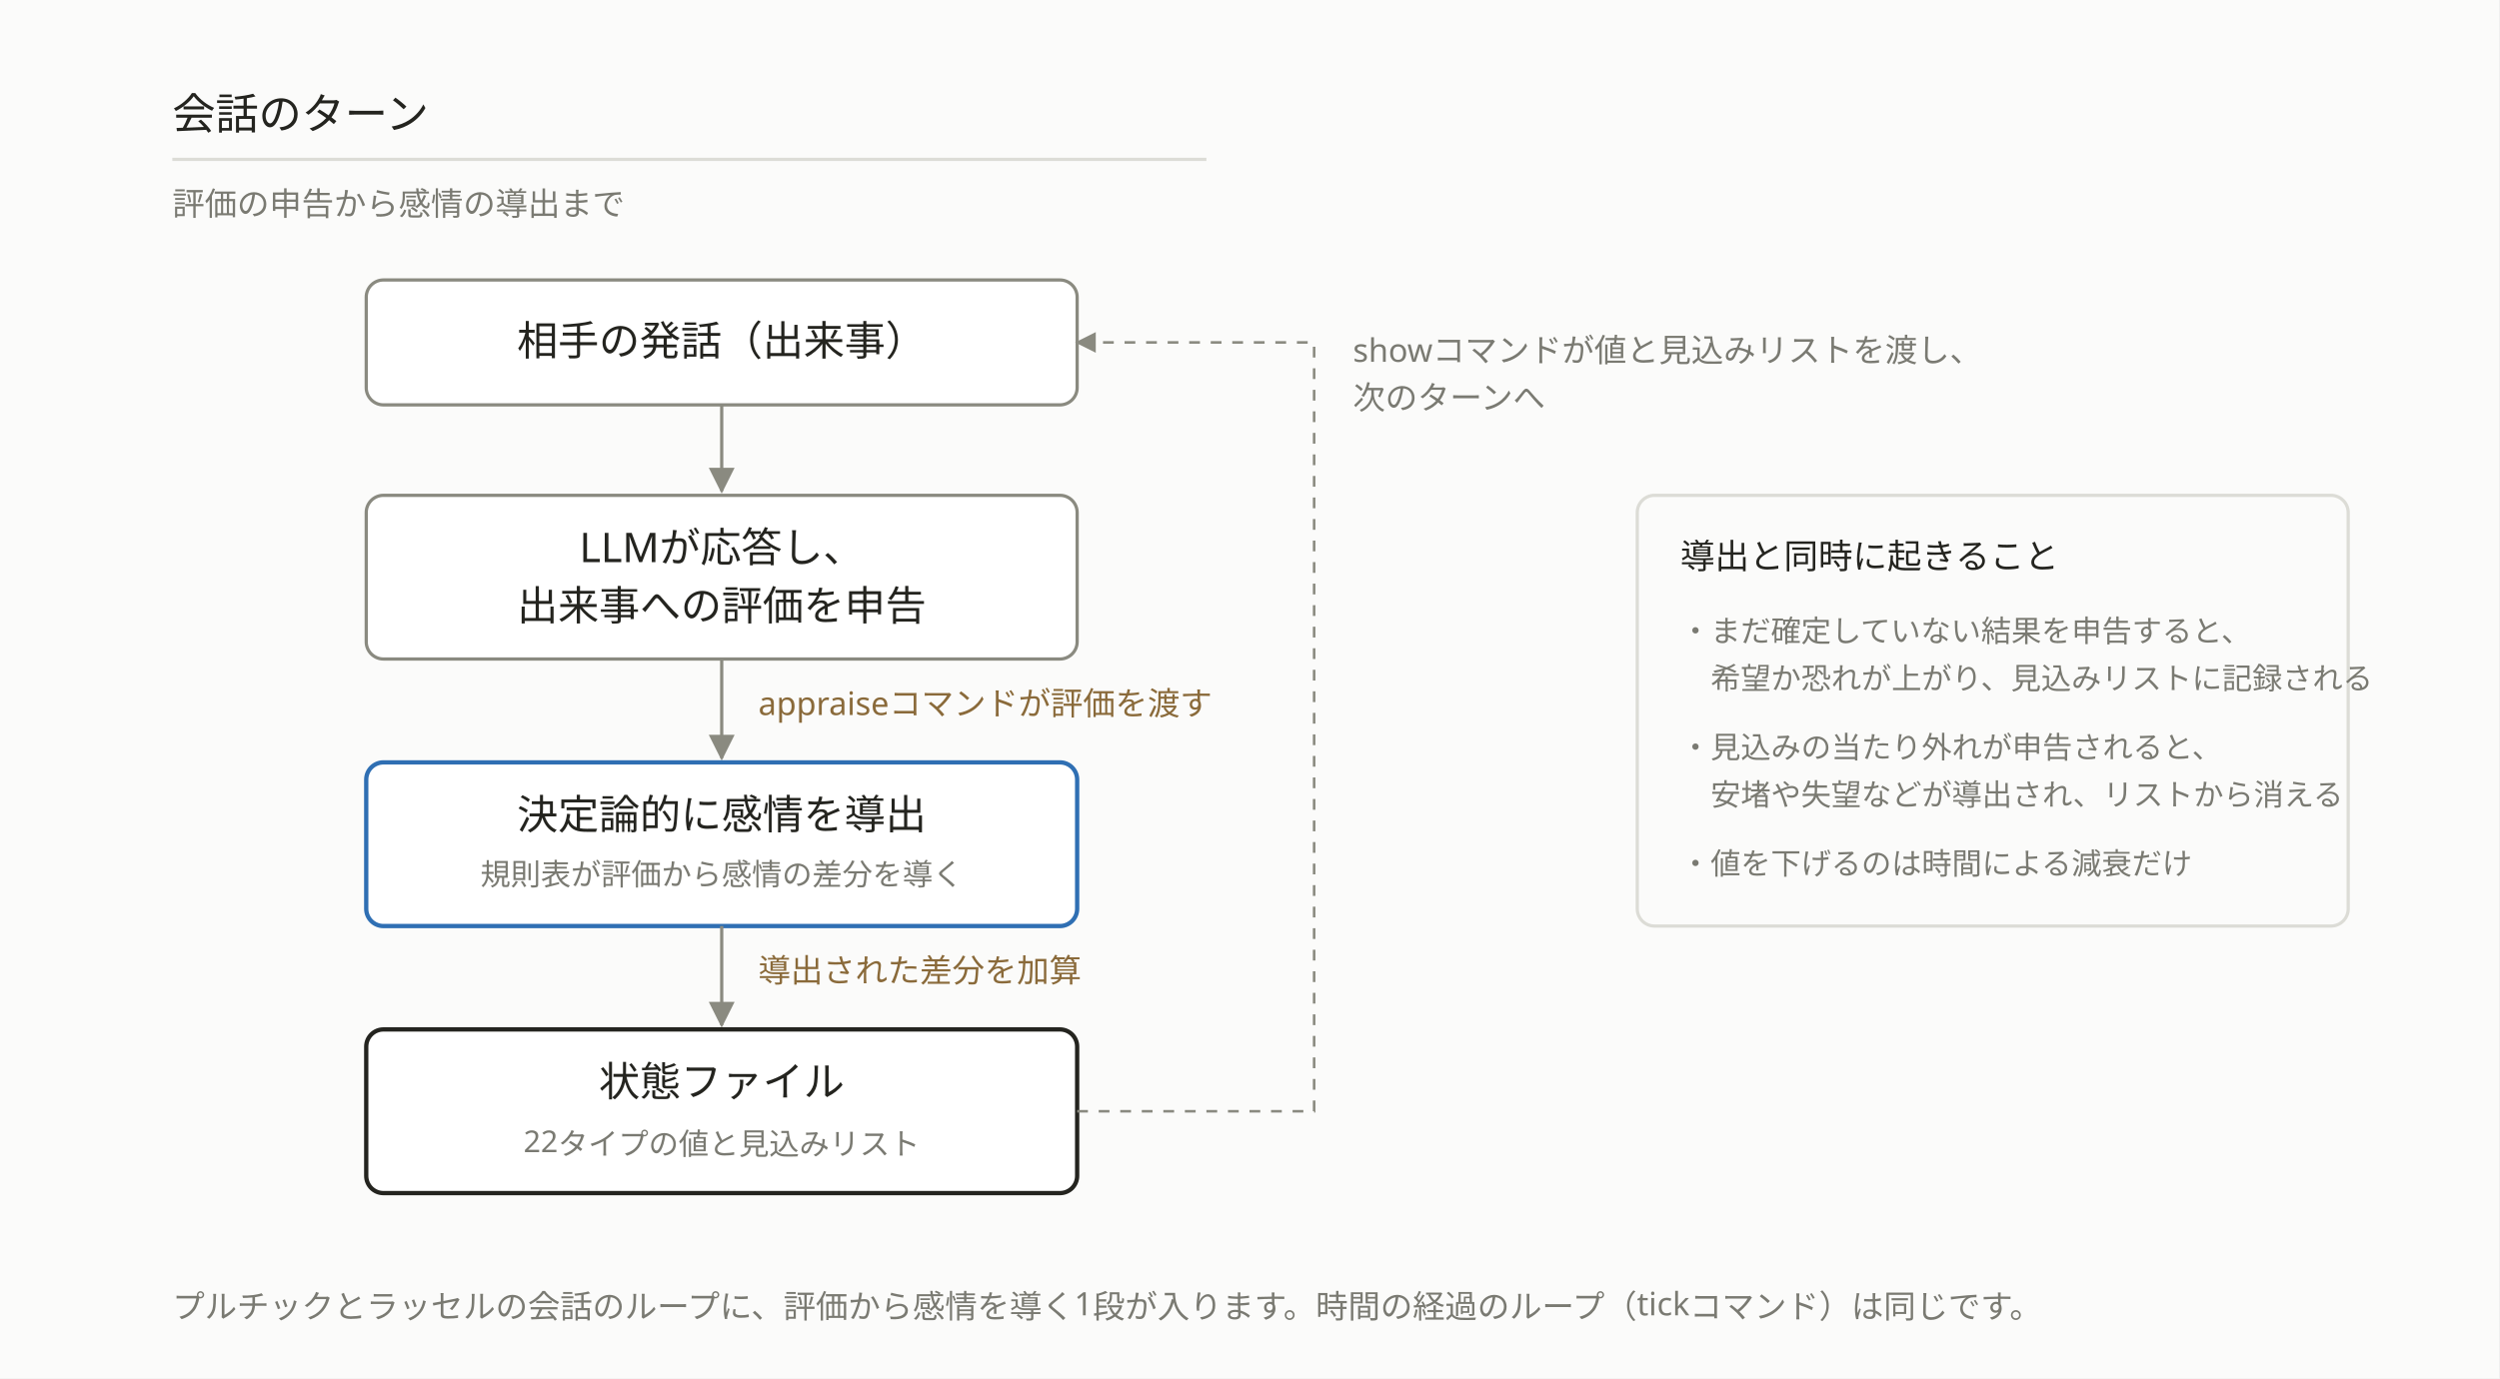
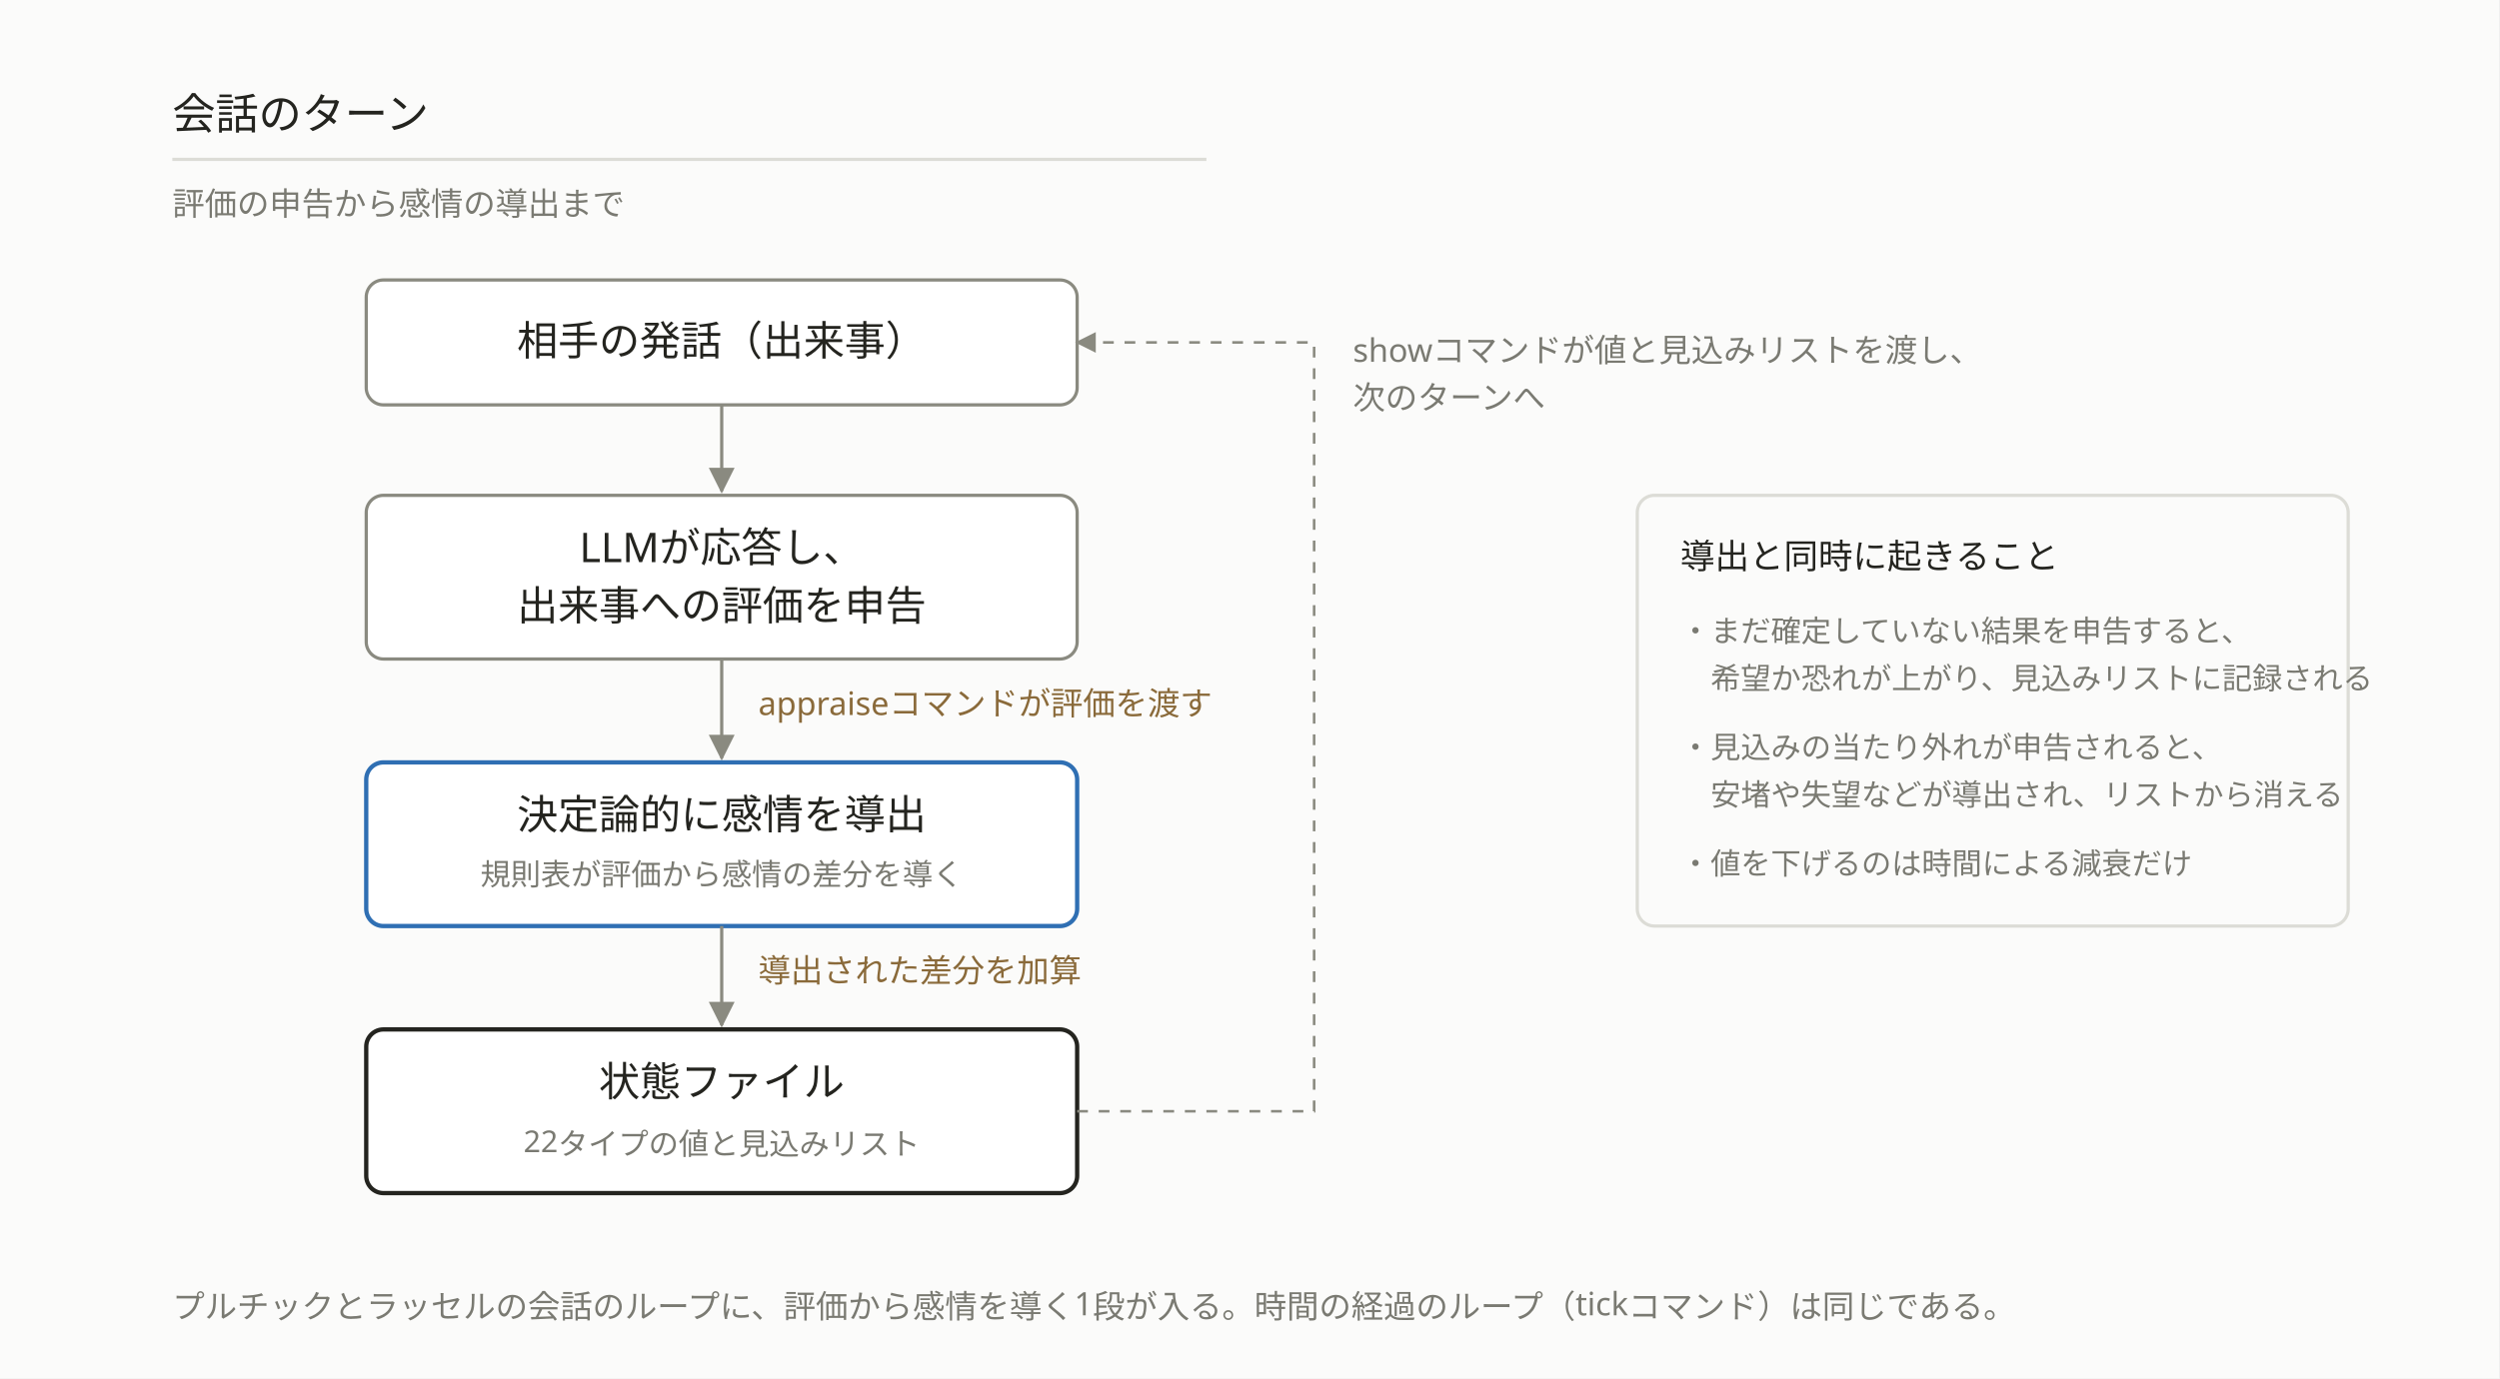
<svg xmlns="http://www.w3.org/2000/svg" width="1160" height="640" viewBox="0 0 1160 640" font-family="'Hiragino Sans','Hiragino Kaku Gothic ProN','Noto Sans JP',sans-serif">
  <rect width="1160" height="640" fill="#fbfbfa" />
  <defs>
    <marker id="arrow" viewBox="0 0 10 10" refX="9" refY="5" markerWidth="8" markerHeight="8" orient="auto-start-reverse">
      <path d="M0,0 L10,5 L0,10 z" fill="#8a8a80" />
    </marker>
  </defs>
  <text x="80" y="60" font-size="20" fill="#24241f">会話のターン</text>
  <line x1="80" y1="74" x2="560" y2="74" stroke="#dcdcd6" stroke-width="1.5" />
  <text x="80" y="100" font-size="15" fill="#7a7a72">評価の申告から感情の導出まで</text>
  <rect x="170" y="130" width="330" height="58" rx="8" fill="#ffffff" stroke="#8a8a80" stroke-width="1.5" />
  <text x="335" y="165" font-size="19" fill="#24241f" text-anchor="middle">相手の発話（出来事）</text>
  <line x1="335" y1="188" x2="335" y2="228" stroke="#8a8a80" stroke-width="1.5" marker-end="url(#arrow)" />
  <rect x="170" y="230" width="330" height="76" rx="8" fill="#ffffff" stroke="#8a8a80" stroke-width="1.5" />
  <text x="335" y="261" font-size="19" fill="#24241f" text-anchor="middle">LLMが応答し、</text>
  <text x="335" y="288" font-size="19" fill="#24241f" text-anchor="middle">出来事への評価を申告</text>
  <line x1="335" y1="306" x2="335" y2="352" stroke="#8a8a80" stroke-width="1.5" marker-end="url(#arrow)" />
  <text x="352" y="332" font-size="15" fill="#8a6a3a">appraiseコマンドが評価を渡す</text>
  <rect x="170" y="354" width="330" height="76" rx="8" fill="#ffffff" stroke="#2f6fb3" stroke-width="2" />
  <text x="335" y="385" font-size="19" fill="#24241f" text-anchor="middle">決定論的に感情を導出</text>
  <text x="335" y="411" font-size="14" fill="#7a7a72" text-anchor="middle">規則表が評価から感情の差分を導く</text>
  <line x1="335" y1="430" x2="335" y2="476" stroke="#8a8a80" stroke-width="1.5" marker-end="url(#arrow)" />
  <text x="352" y="456" font-size="15" fill="#8a6a3a">導出された差分を加算</text>
  <rect x="170" y="478" width="330" height="76" rx="8" fill="#ffffff" stroke="#24241f" stroke-width="2" />
  <text x="335" y="509" font-size="19" fill="#24241f" text-anchor="middle">状態ファイル</text>
  <text x="335" y="535" font-size="14" fill="#7a7a72" text-anchor="middle">22タイプの値と見込みリスト</text>
  <path d="M500,516 L610,516 L610,159 L500,159" fill="none" stroke="#8a8a80" stroke-width="1.2" stroke-dasharray="5,5" marker-end="url(#arrow)" />
  <text x="628" y="168" font-size="15" fill="#7a7a72">showコマンドが値と見込みリストを渡し、</text>
  <text x="628" y="190" font-size="15" fill="#7a7a72">次のターンへ</text>
  <rect x="760" y="230" width="330" height="200" rx="8" fill="none" stroke="#dcdcd6" stroke-width="1.5" />
  <text x="780" y="264" font-size="16" fill="#24241f">導出と同時に起きること</text>
  <text x="780" y="298" font-size="14" fill="#7a7a72">・まだ確定していない結果を申告すると、</text>
  <text x="794" y="320" font-size="14" fill="#7a7a72">希望か恐れが上がり、見込みリストに記録される</text>
  <text x="780" y="352" font-size="14" fill="#7a7a72">・見込みの当たり外れが申告されると、</text>
  <text x="794" y="374" font-size="14" fill="#7a7a72">安堵や失望などが導出され、リストから消える</text>
  <text x="780" y="406" font-size="14" fill="#7a7a72">・値を下げるのは時間による減衰だけ</text>
-   <text x="80" y="612" font-size="15" fill="#7a7a72">プルチックとラッセルの会話のループに、評価から感情を導く1段が入ります。時間の経過のループ（tickコマンド）は同じです。</text>
+   <text x="80" y="612" font-size="15" fill="#7a7a72">プルチックとラッセルの会話のループに、評価から感情を導く1段が入る。時間の経過のループ（tickコマンド）は同じである。</text>
</svg>
